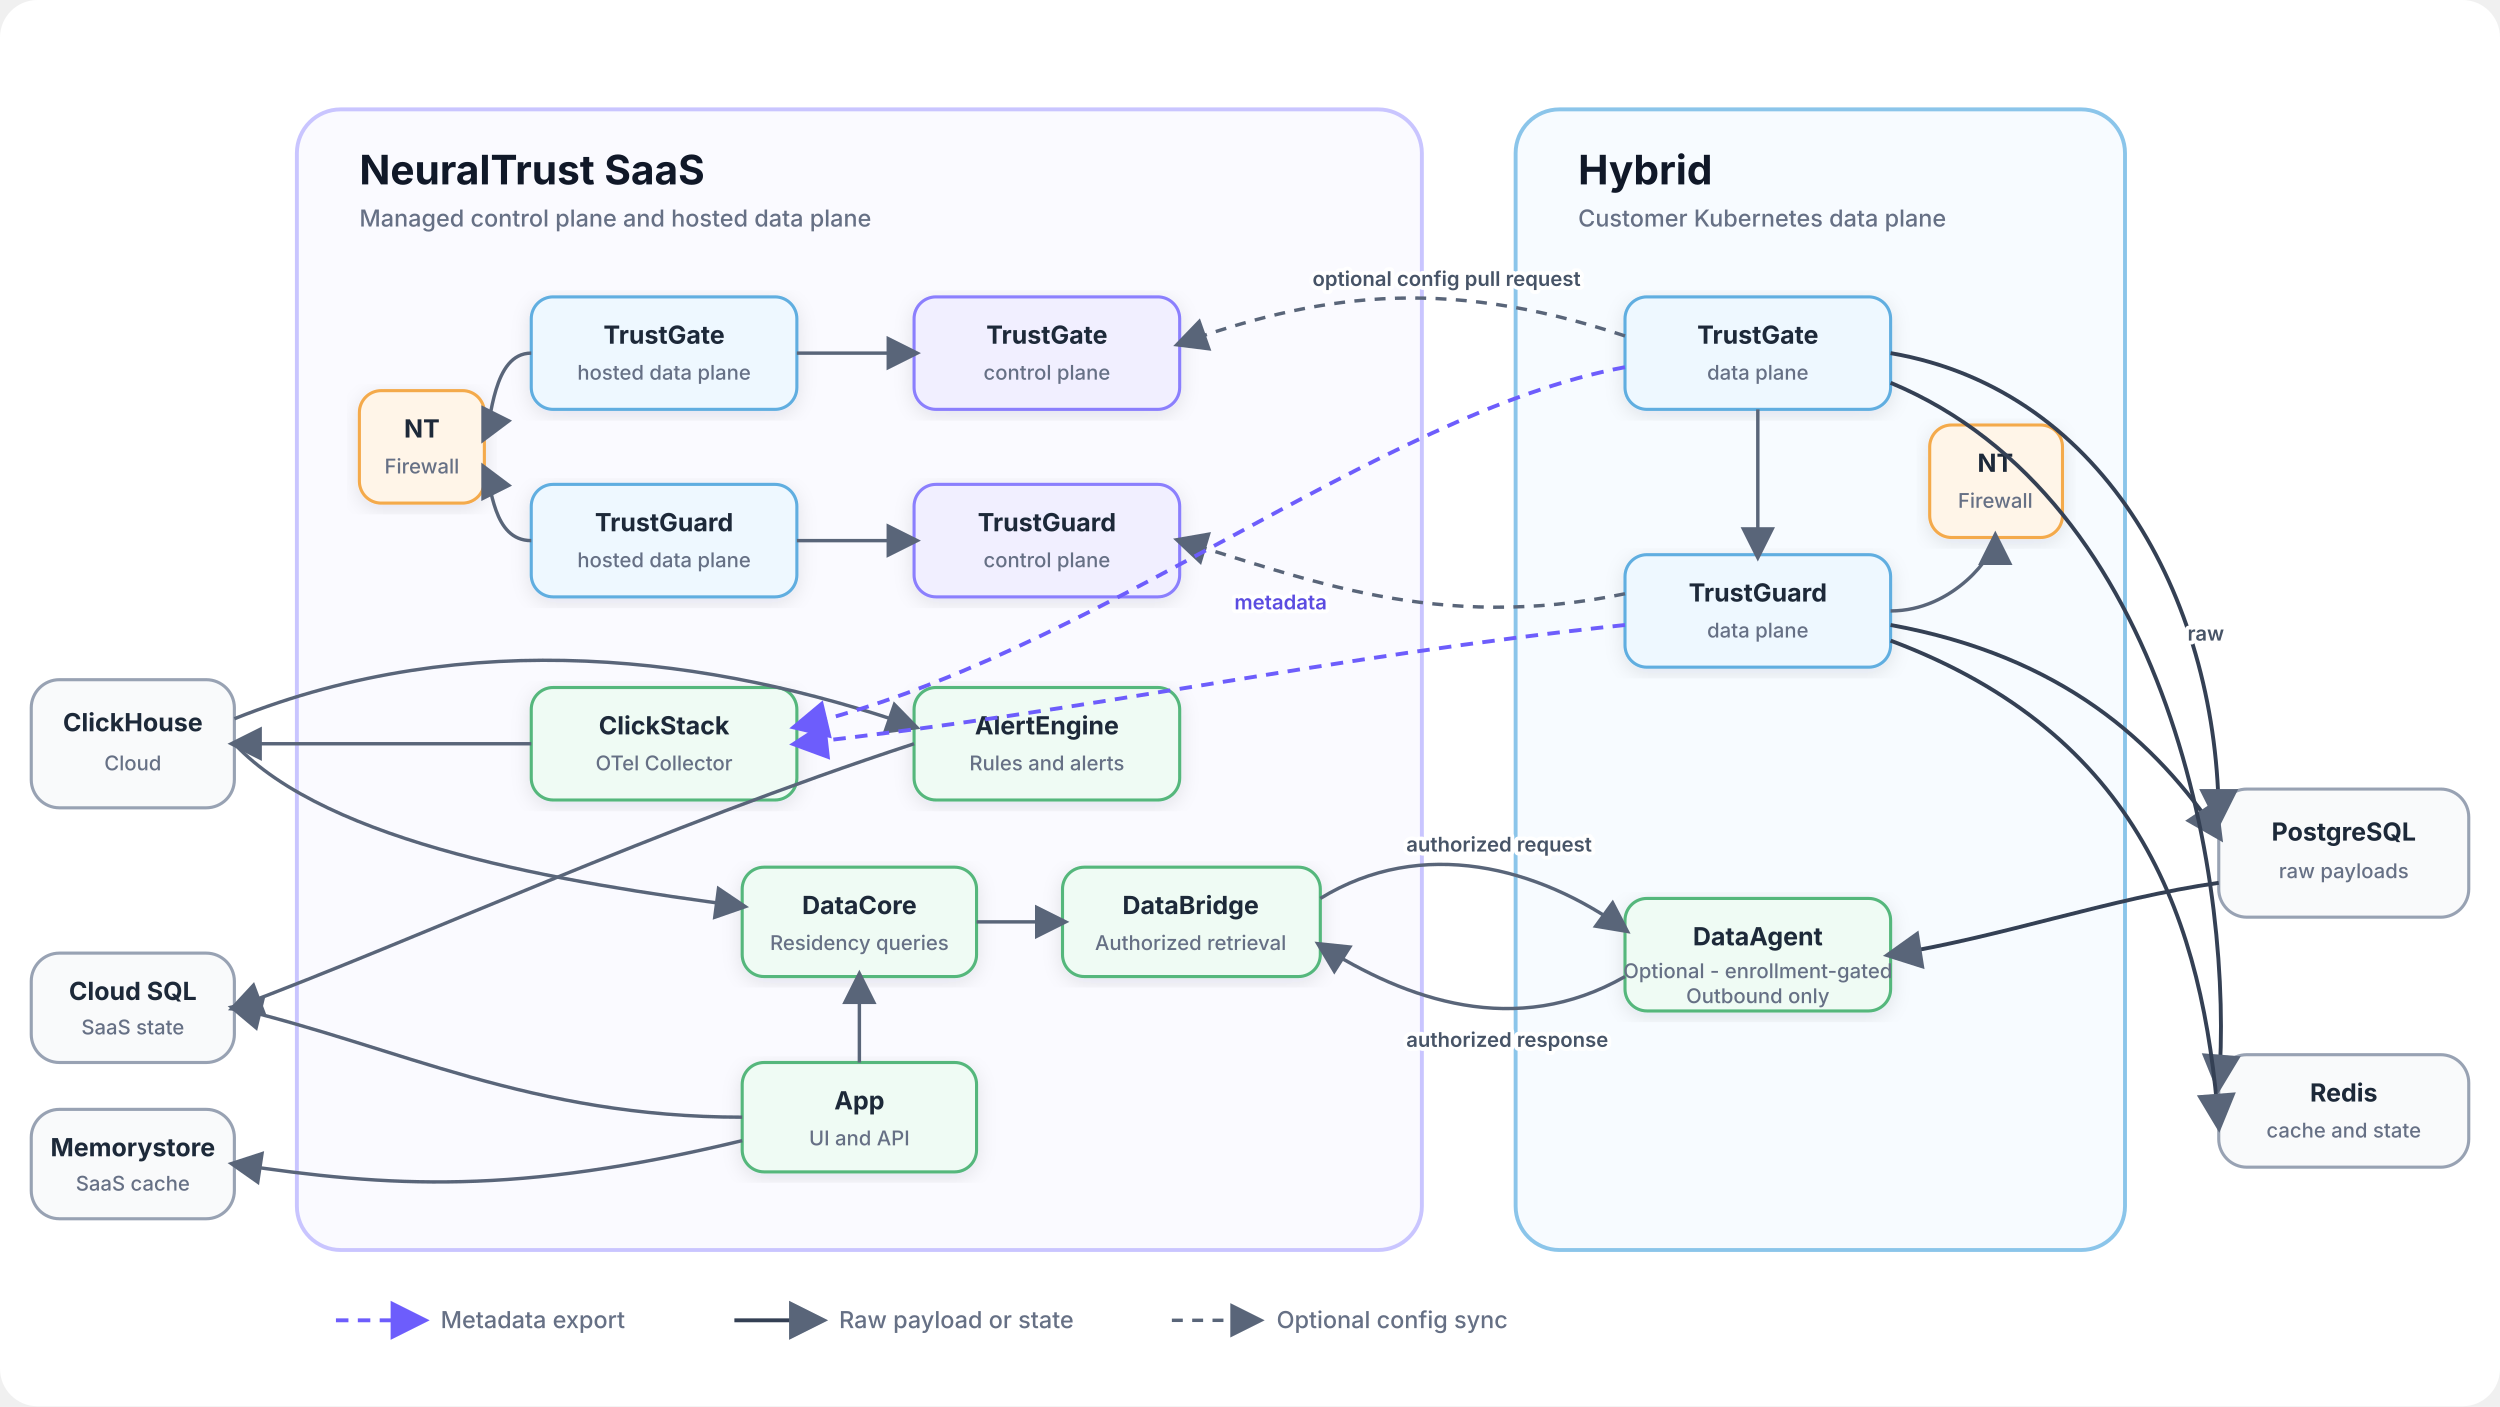
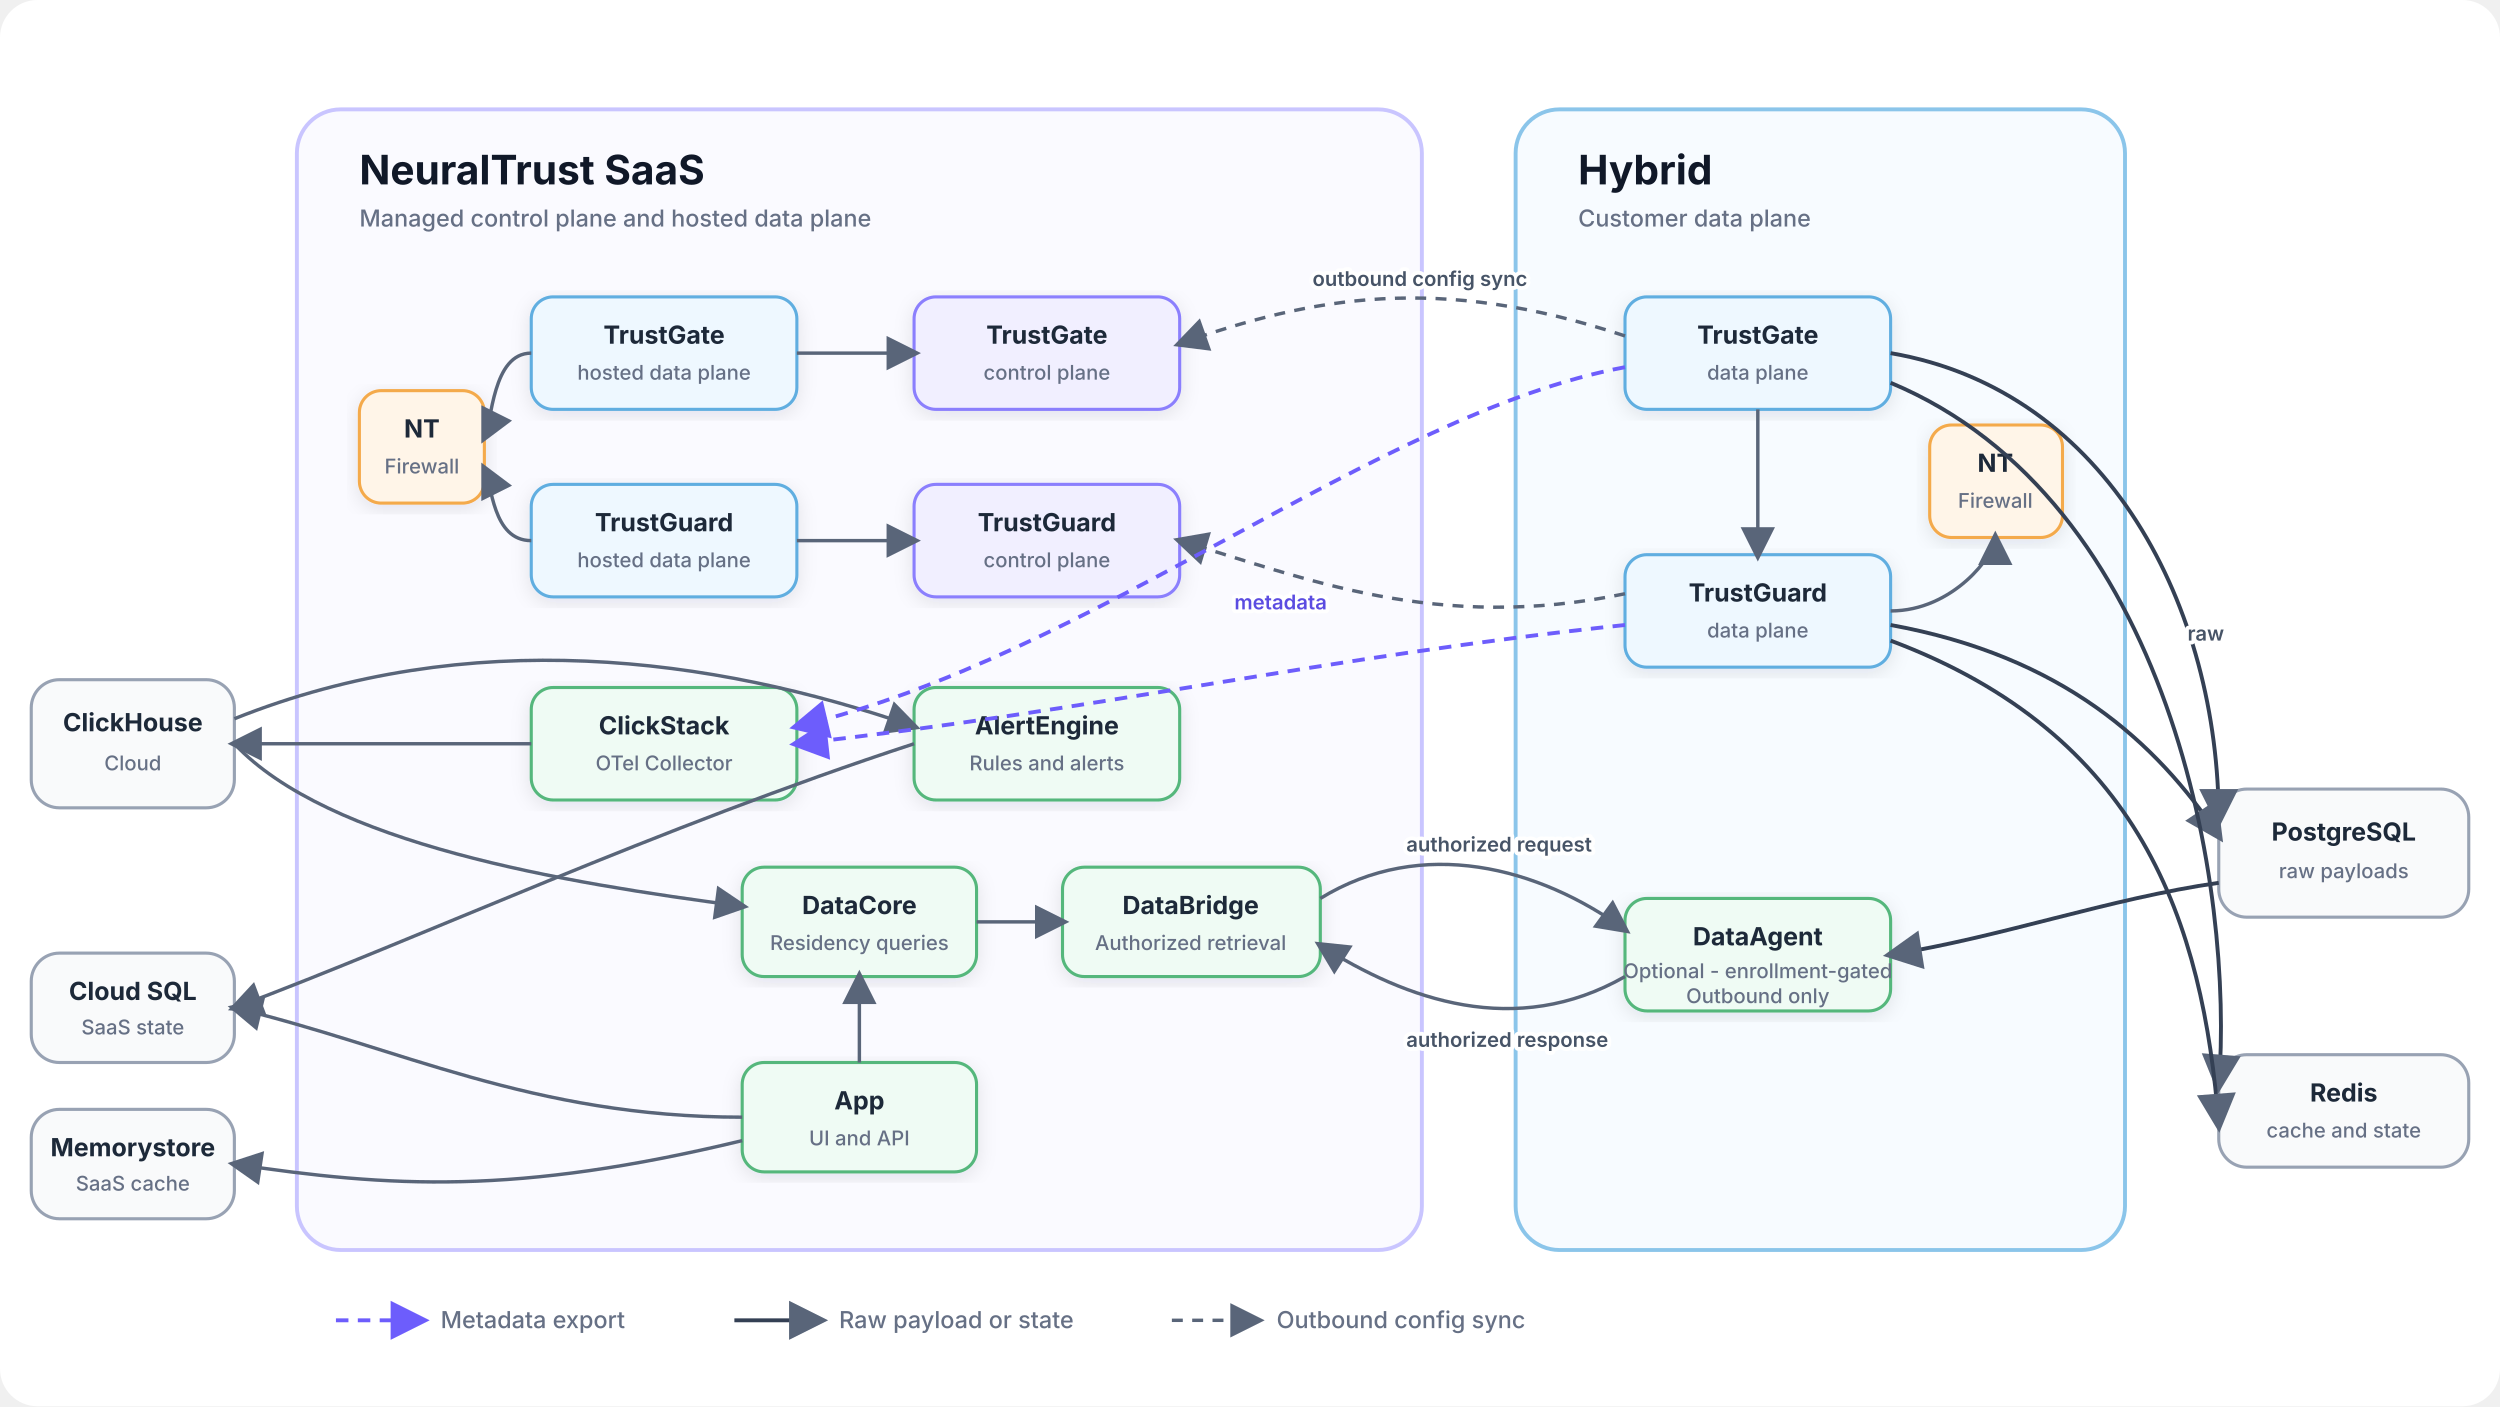
<svg xmlns="http://www.w3.org/2000/svg" width="1600" height="900" viewBox="0 0 1600 900" role="img" aria-labelledby="title description">
  <defs>
    <marker id="arrow" markerWidth="10" markerHeight="10" refX="8" refY="5" orient="auto" markerUnits="strokeWidth">
      <path d="M0,0 L10,5 L0,10 z" fill="#596579" />
    </marker>
    <marker id="arrow-purple" markerWidth="10" markerHeight="10" refX="8" refY="5" orient="auto" markerUnits="strokeWidth">
      <path d="M0,0 L10,5 L0,10 z" fill="#6d5dfc" />
    </marker>
    <filter id="shadow" x="-10%" y="-10%" width="120%" height="120%">
      <feDropShadow dx="0" dy="3" stdDeviation="6" flood-color="#101828" flood-opacity="0.10" />
    </filter>
    <style>
      .boundary { fill: #fafaff; stroke: #c9c5ff; stroke-width: 2.5; }
      .hybrid { fill: #f7fbff; stroke: #8bc5ea; }
      .service { fill: #ffffff; stroke: #d0d5dd; stroke-width: 2; filter: url(#shadow); }
      .control { fill: #f1efff; stroke: #8b7ffd; }
      .data { fill: #eef8ff; stroke: #61aee0; }
      .security { fill: #fff5e8; stroke: #f4aa4c; }
      .platform { fill: #effbf4; stroke: #55b77c; }
      .store { fill: #f9fafb; stroke: #98a2b3; stroke-width: 2; }
      .title { font: 700 26px Inter, Arial, sans-serif; fill: #101828; }
      .subtitle { font: 500 15px Inter, Arial, sans-serif; fill: #667085; }
      .label { font: 650 16px Inter, Arial, sans-serif; fill: #1d2939; text-anchor: middle; }
      .small { font: 500 13px Inter, Arial, sans-serif; fill: #667085; text-anchor: middle; }
      .flow { fill: none; stroke: #596579; stroke-width: 2.2; marker-end: url(#arrow); }
      .metadata { fill: none; stroke: #6d5dfc; stroke-width: 2.5; stroke-dasharray: 8 6; marker-end: url(#arrow-purple); }
      .raw { fill: none; stroke: #344054; stroke-width: 2.5; marker-end: url(#arrow); }
      .flow-label { font: 600 13px Inter, Arial, sans-serif; fill: #475467; paint-order: stroke; stroke: #ffffff; stroke-width: 5; stroke-linejoin: round; }
      .metadata-label { fill: #5b4ce1; }
    </style>
  </defs>
  <rect width="1600" height="900" rx="24" fill="#ffffff" />
  <rect class="boundary" x="190" y="70" width="720" height="730" rx="28" />
  <text class="title" x="230" y="118">NeuralTrust SaaS</text>
  <text class="subtitle" x="230" y="145">Managed control plane and hosted data plane</text>
  <rect class="boundary hybrid" x="970" y="70" width="390" height="730" rx="28" />
  <text class="title" x="1010" y="118">Hybrid</text>
-   <text class="subtitle" x="1010" y="145">Customer Kubernetes data plane</text>
+   <text class="subtitle" x="1010" y="145">Customer data plane</text>
  <rect class="service platform" x="475" y="680" width="150" height="70" rx="14" />
  <text class="label" x="550" y="710">App</text>
  <text class="small" x="550" y="733">UI and API</text>
  <rect class="service platform" x="475" y="555" width="150" height="70" rx="14" />
  <text class="label" x="550" y="585">DataCore</text>
  <text class="small" x="550" y="608">Residency queries</text>
  <rect class="service platform" x="680" y="555" width="165" height="70" rx="14" />
  <text class="label" x="762" y="585">DataBridge</text>
  <text class="small" x="762" y="608">Authorized retrieval</text>
  <rect class="service control" x="585" y="190" width="170" height="72" rx="14" />
  <text class="label" x="670" y="220">TrustGate</text>
  <text class="small" x="670" y="243">control plane</text>
  <rect class="service data" x="340" y="190" width="170" height="72" rx="14" />
  <text class="label" x="425" y="220">TrustGate</text>
  <text class="small" x="425" y="243">hosted data plane</text>
  <rect class="service control" x="585" y="310" width="170" height="72" rx="14" />
  <text class="label" x="670" y="340">TrustGuard</text>
  <text class="small" x="670" y="363">control plane</text>
  <rect class="service data" x="340" y="310" width="170" height="72" rx="14" />
  <text class="label" x="425" y="340">TrustGuard</text>
  <text class="small" x="425" y="363">hosted data plane</text>
  <rect class="service security" x="230" y="250" width="80" height="72" rx="14" />
  <text class="label" x="270" y="280">NT</text>
  <text class="small" x="270" y="303">Firewall</text>
  <rect class="service platform" x="340" y="440" width="170" height="72" rx="14" />
  <text class="label" x="425" y="470">ClickStack</text>
  <text class="small" x="425" y="493">OTel Collector</text>
  <rect class="service platform" x="585" y="440" width="170" height="72" rx="14" />
  <text class="label" x="670" y="470">AlertEngine</text>
  <text class="small" x="670" y="493">Rules and alerts</text>
  <rect class="service data" x="1040" y="190" width="170" height="72" rx="14" />
  <text class="label" x="1125" y="220">TrustGate</text>
  <text class="small" x="1125" y="243">data plane</text>
  <rect class="service data" x="1040" y="355" width="170" height="72" rx="14" />
  <text class="label" x="1125" y="385">TrustGuard</text>
  <text class="small" x="1125" y="408">data plane</text>
  <rect class="service security" x="1235" y="272" width="85" height="72" rx="14" />
  <text class="label" x="1277" y="302">NT</text>
  <text class="small" x="1277" y="325">Firewall</text>
  <rect class="service platform" x="1040" y="575" width="170" height="72" rx="14" />
  <text class="label" x="1125" y="605">DataAgent</text>
  <text class="small" x="1125" y="626">Optional - enrollment-gated</text>
  <text class="small" x="1125" y="642">Outbound only</text>
  <rect class="store" x="20" y="435" width="130" height="82" rx="18" />
  <text class="label" x="85" y="468">ClickHouse</text>
  <text class="small" x="85" y="493">Cloud</text>
  <rect class="store" x="20" y="610" width="130" height="70" rx="18" />
  <text class="label" x="85" y="640">Cloud SQL</text>
  <text class="small" x="85" y="662">SaaS state</text>
  <rect class="store" x="20" y="710" width="130" height="70" rx="18" />
  <text class="label" x="85" y="740">Memorystore</text>
  <text class="small" x="85" y="762">SaaS cache</text>
  <rect class="store" x="1420" y="505" width="160" height="82" rx="18" />
  <text class="label" x="1500" y="538">PostgreSQL</text>
  <text class="small" x="1500" y="562">raw payloads</text>
  <rect class="store" x="1420" y="675" width="160" height="72" rx="18" />
  <text class="label" x="1500" y="705">Redis</text>
  <text class="small" x="1500" y="728">cache and state</text>
  <path class="flow" d="M510 226 H585" />
  <path class="flow" d="M510 346 H585" />
  <path class="flow" d="M340 226 C315 226 315 270 310 280" />
  <path class="flow" d="M340 346 C315 346 315 310 310 300" />
  <path class="flow" d="M550 680 V625" />
  <path class="flow" d="M625 590 H680" />
  <path class="flow" d="M340 476 H150" />
  <path class="flow" d="M150 476 C210 540 360 565 475 580" />
  <path class="flow" d="M150 460 C300 400 455 420 585 465" />
  <path class="flow" d="M585 476 C420 530 270 600 150 645" />
  <path class="flow" d="M475 715 C340 715 255 670 150 645" />
  <path class="flow" d="M475 730 C330 765 250 760 150 745" />
  <path class="flow" d="M1125 262 V355" />
  <path class="flow" d="M1210 391 C1250 391 1277 355 1277 344" />
  <path class="flow" stroke-dasharray="7 6" d="M1040 215 C920 175 840 190 755 220" />
  <path class="flow" stroke-dasharray="7 6" d="M1040 380 C920 405 835 370 755 346" />
-   <text class="flow-label" x="840" y="183">optional config pull request</text>
+   <text class="flow-label" x="840" y="183">outbound config sync</text>
  <path class="metadata" d="M1040 235 C880 265 700 420 510 465" />
  <path class="metadata" d="M1040 400 C850 420 700 455 510 476" />
  <text class="flow-label metadata-label" x="790" y="390">metadata</text>
  <path class="raw" d="M1210 226 C1350 250 1420 390 1420 525" />
  <path class="raw" d="M1210 400 C1320 420 1380 475 1420 535" />
  <path class="raw" d="M1420 565 C1350 575 1280 600 1210 611" />
  <text class="flow-label" x="1400" y="410">raw</text>
  <path class="raw" d="M1210 245 C1390 320 1430 570 1420 695" />
  <path class="raw" d="M1210 410 C1370 470 1410 590 1420 720" />
  <path class="flow" d="M845 575 C910 535 985 555 1040 595" />
  <path class="flow" d="M1040 625 C970 665 900 640 845 605" />
  <text class="flow-label" x="900" y="545">authorized request</text>
  <text class="flow-label" x="900" y="670">authorized response</text>
  <line x1="215" y1="845" x2="270" y2="845" class="metadata" />
  <text class="subtitle" x="282" y="850">Metadata export</text>
  <line x1="470" y1="845" x2="525" y2="845" class="raw" />
  <text class="subtitle" x="537" y="850">Raw payload or state</text>
  <line x1="750" y1="845" x2="805" y2="845" class="flow" stroke-dasharray="7 6" />
-   <text class="subtitle" x="817" y="850">Optional config sync</text>
+   <text class="subtitle" x="817" y="850">Outbound config sync</text>
</svg>
